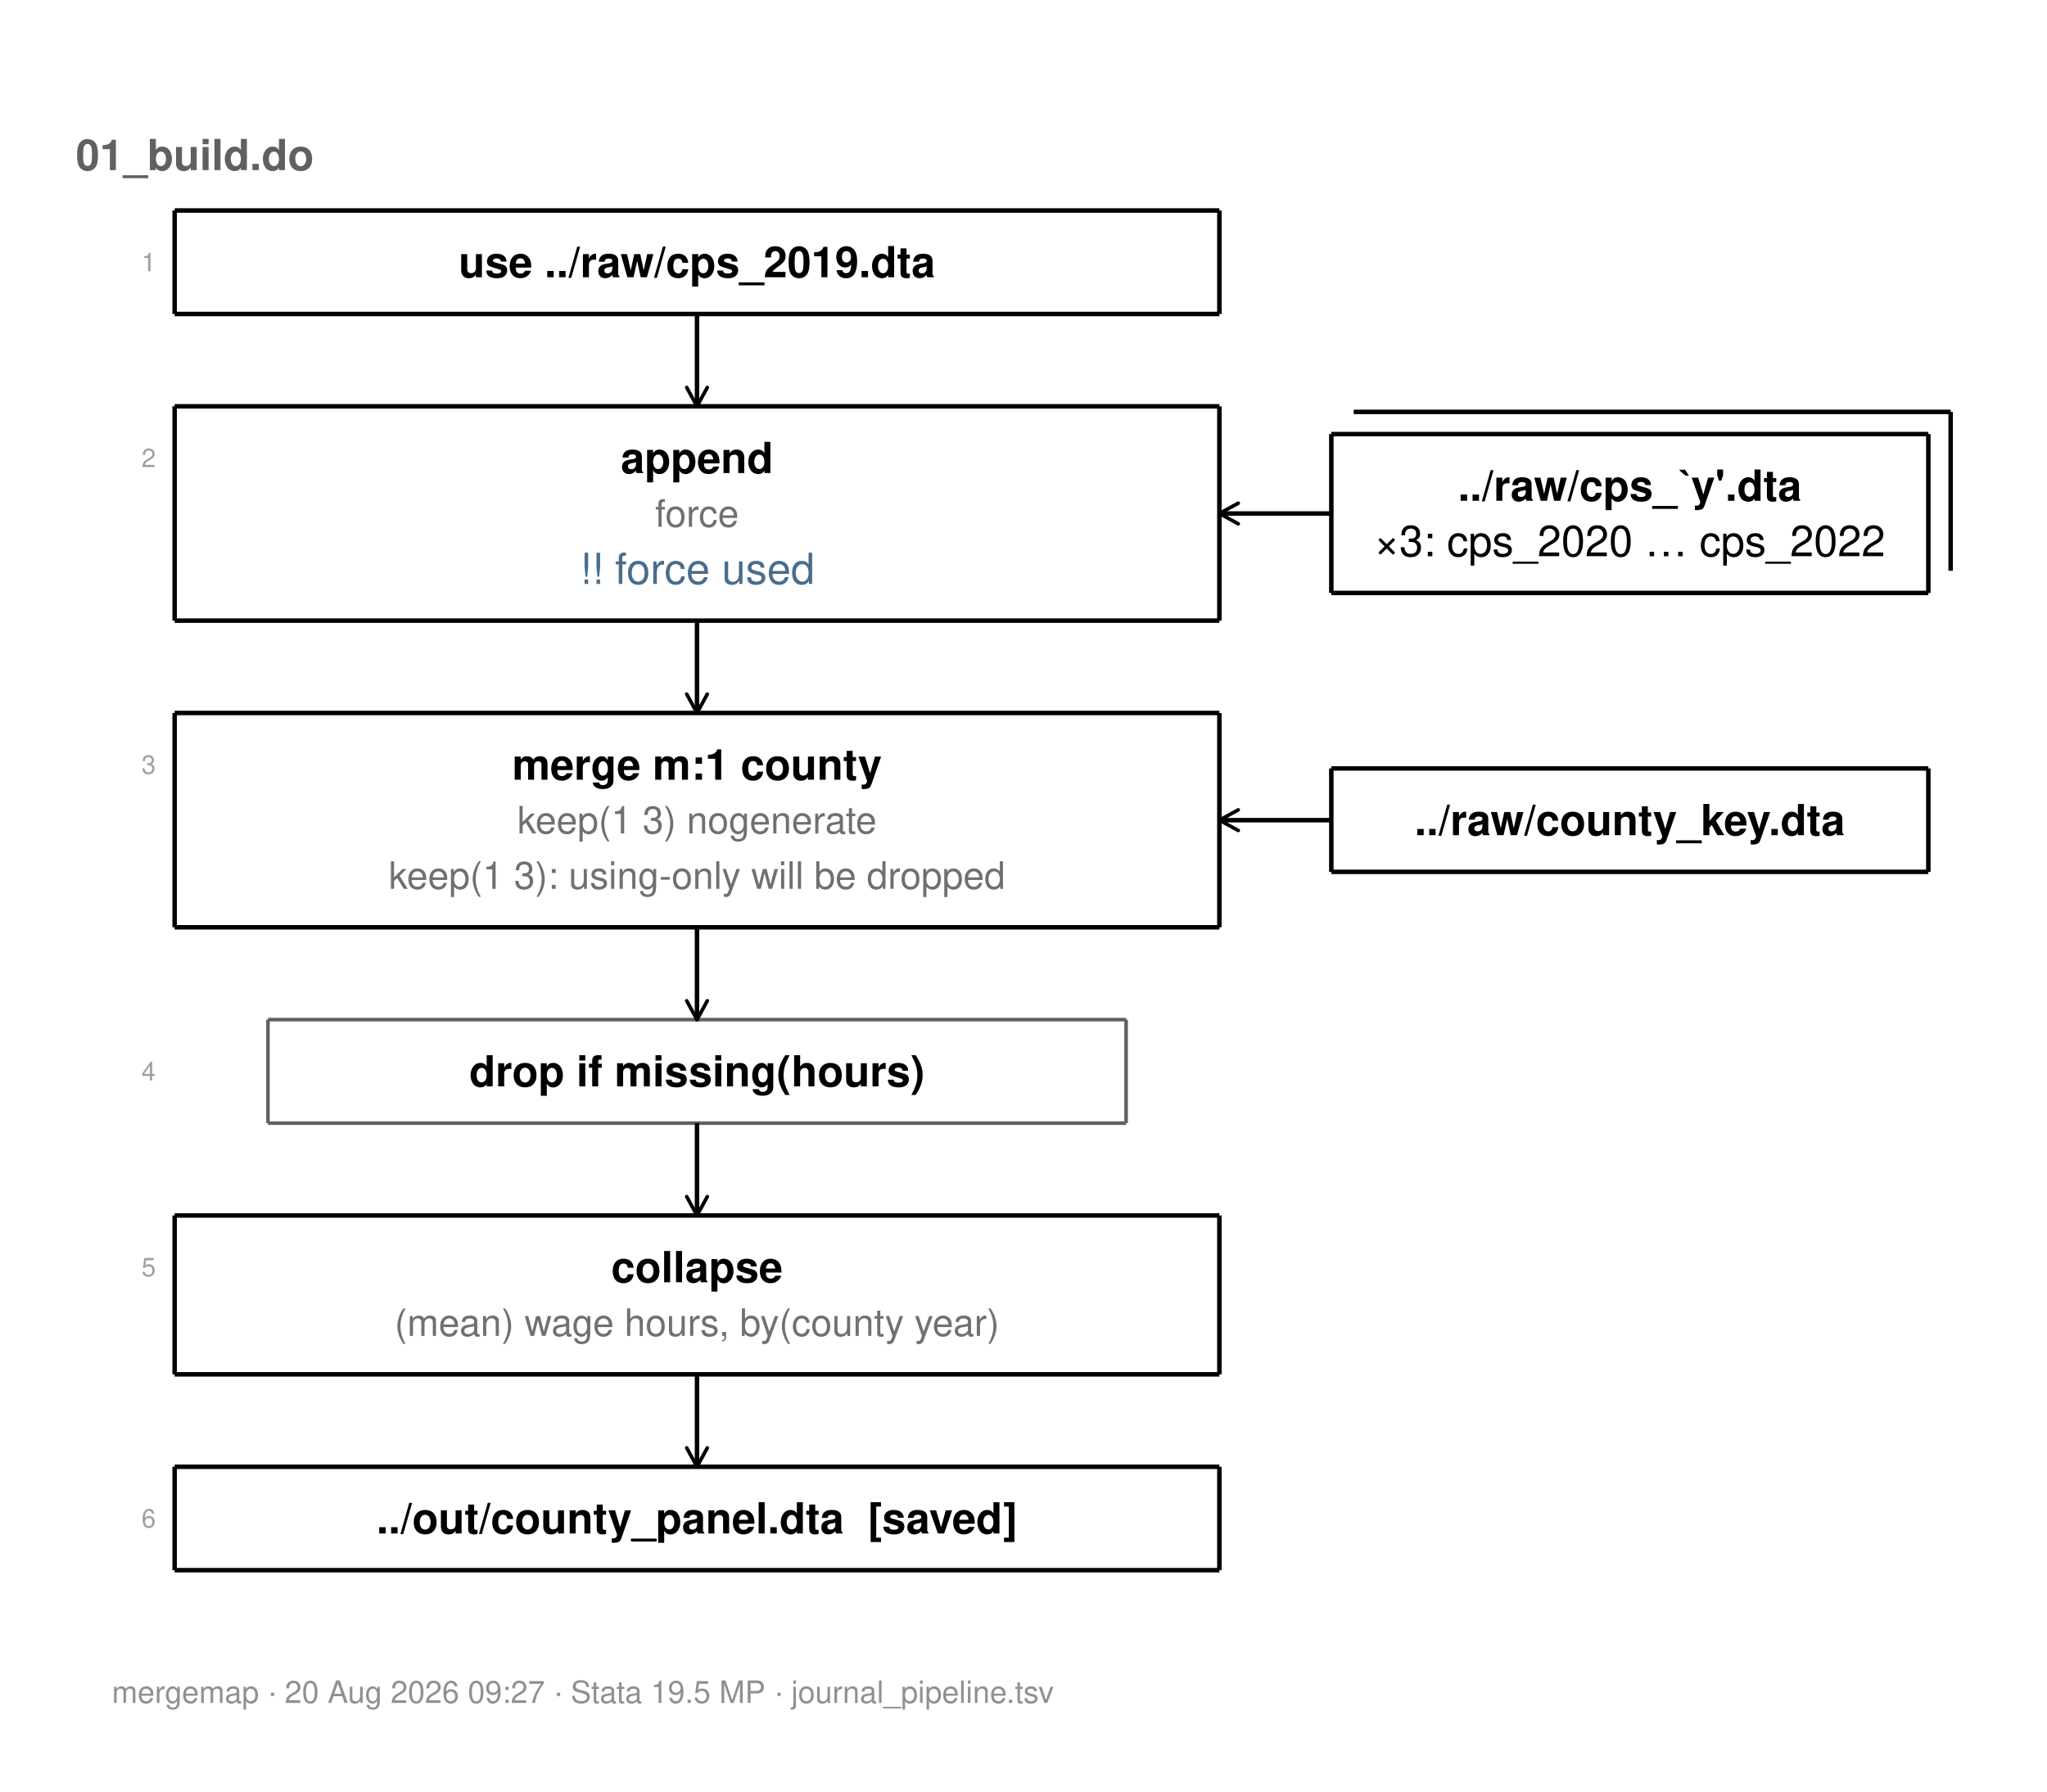
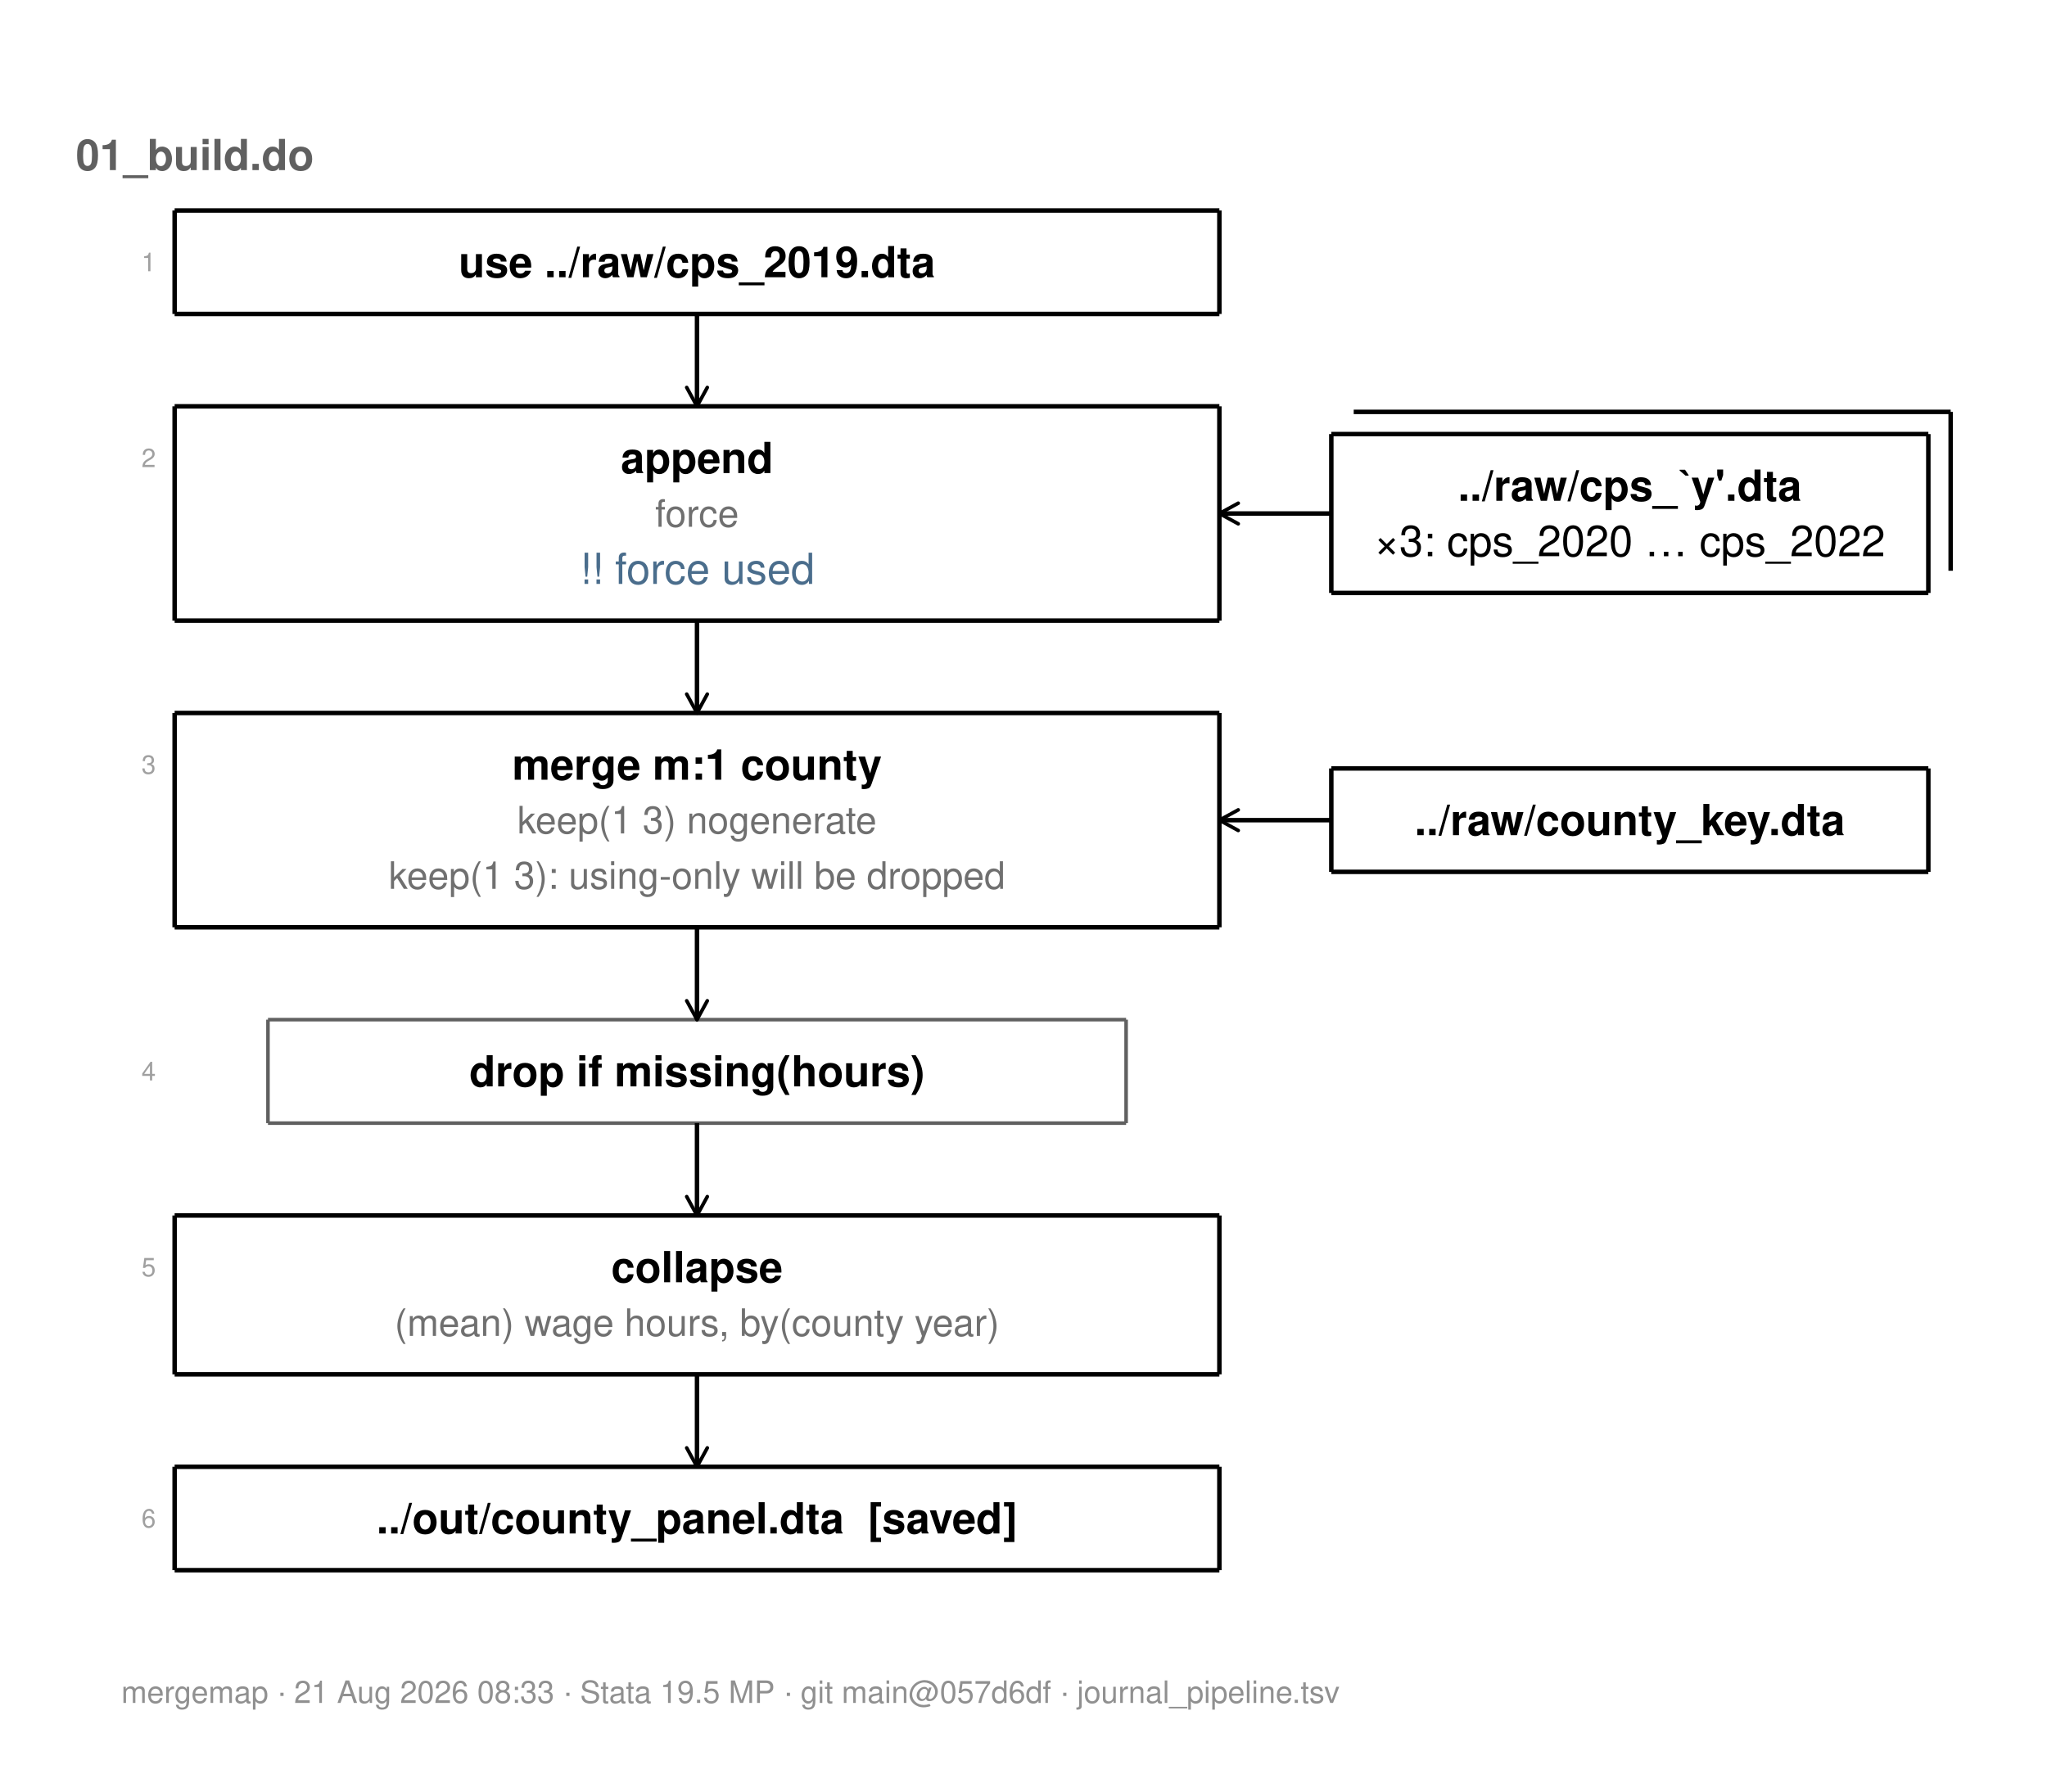
<svg xmlns="http://www.w3.org/2000/svg" version="1.1" width="20.000in" height="17.510in" viewBox="0 0 14400 12607">
  <rect x="0" y="0" width="14400" height="12607" style="fill:#FFFFFF;stroke:none" />
  <rect x="0.00" y="0.00" width="14400.00" height="12607.00" style="fill:#FFFFFF" />
  <rect x="12.61" y="12.61" width="14374.79" height="12581.79" style="fill:none;stroke:#FFFFFF;stroke-width:25.21" />
  <line x1="1228.50" y1="1480.93" x2="8577.90" y2="1480.93" style="stroke:#000000;stroke-width:31.52" />
  <line x1="1228.50" y1="2209.01" x2="8577.90" y2="2209.01" style="stroke:#000000;stroke-width:31.52" />
  <line x1="1228.50" y1="1480.93" x2="1228.50" y2="2209.01" style="stroke:#000000;stroke-width:31.52" />
  <line x1="8577.90" y1="1480.93" x2="8577.90" y2="2209.01" style="stroke:#000000;stroke-width:31.52" />
  <line x1="1228.50" y1="2858.80" x2="8577.90" y2="2858.80" style="stroke:#000000;stroke-width:31.52" />
  <line x1="1228.50" y1="4366.73" x2="8577.90" y2="4366.73" style="stroke:#000000;stroke-width:31.52" />
  <line x1="1228.50" y1="2858.80" x2="1228.50" y2="4366.73" style="stroke:#000000;stroke-width:31.52" />
  <line x1="8577.90" y1="2858.80" x2="8577.90" y2="4366.73" style="stroke:#000000;stroke-width:31.52" />
  <line x1="9365.40" y1="3054.10" x2="13565.25" y2="3054.10" style="stroke:#000000;stroke-width:31.52" />
  <line x1="9365.40" y1="4171.88" x2="13565.25" y2="4171.88" style="stroke:#000000;stroke-width:31.52" />
  <line x1="9365.40" y1="3054.10" x2="9365.40" y2="4171.88" style="stroke:#000000;stroke-width:31.52" />
  <line x1="13565.25" y1="3054.10" x2="13565.25" y2="4171.88" style="stroke:#000000;stroke-width:31.52" />
  <line x1="9522.90" y1="2897.95" x2="13722.30" y2="2897.95" style="stroke:#000000;stroke-width:31.52" />
  <line x1="13722.30" y1="2897.95" x2="13722.30" y2="4015.74" style="stroke:#000000;stroke-width:31.52" />
  <line x1="1228.50" y1="5016.52" x2="8577.90" y2="5016.52" style="stroke:#000000;stroke-width:31.52" />
  <line x1="1228.50" y1="6524.45" x2="8577.90" y2="6524.45" style="stroke:#000000;stroke-width:31.52" />
  <line x1="1228.50" y1="5016.52" x2="1228.50" y2="6524.45" style="stroke:#000000;stroke-width:31.52" />
  <line x1="8577.90" y1="5016.52" x2="8577.90" y2="6524.45" style="stroke:#000000;stroke-width:31.52" />
  <line x1="9365.40" y1="5406.66" x2="13565.25" y2="5406.66" style="stroke:#000000;stroke-width:31.52" />
  <line x1="9365.40" y1="6134.30" x2="13565.25" y2="6134.30" style="stroke:#000000;stroke-width:31.52" />
  <line x1="9365.40" y1="5406.66" x2="9365.40" y2="6134.30" style="stroke:#000000;stroke-width:31.52" />
  <line x1="13565.25" y1="5406.66" x2="13565.25" y2="6134.30" style="stroke:#000000;stroke-width:31.52" />
  <line x1="1228.50" y1="8552.11" x2="8577.90" y2="8552.11" style="stroke:#000000;stroke-width:31.52" />
  <line x1="1228.50" y1="9669.90" x2="8577.90" y2="9669.90" style="stroke:#000000;stroke-width:31.52" />
  <line x1="1228.50" y1="8552.11" x2="1228.50" y2="9669.90" style="stroke:#000000;stroke-width:31.52" />
  <line x1="8577.90" y1="8552.11" x2="8577.90" y2="9669.90" style="stroke:#000000;stroke-width:31.52" />
  <line x1="1228.50" y1="10320.14" x2="8577.90" y2="10320.14" style="stroke:#000000;stroke-width:31.52" />
  <line x1="1228.50" y1="11047.77" x2="8577.90" y2="11047.77" style="stroke:#000000;stroke-width:31.52" />
  <line x1="1228.50" y1="10320.14" x2="1228.50" y2="11047.77" style="stroke:#000000;stroke-width:31.52" />
  <line x1="8577.90" y1="10320.14" x2="8577.90" y2="11047.77" style="stroke:#000000;stroke-width:31.52" />
  <line x1="1885.05" y1="7174.24" x2="7921.80" y2="7174.24" style="stroke:#606060;stroke-width:25.21" />
  <line x1="1885.05" y1="7902.32" x2="7921.80" y2="7902.32" style="stroke:#606060;stroke-width:25.21" />
  <line x1="1885.05" y1="7174.24" x2="1885.05" y2="7902.32" style="stroke:#606060;stroke-width:25.21" />
  <line x1="7921.80" y1="7174.24" x2="7921.80" y2="7902.32" style="stroke:#606060;stroke-width:25.21" />
  <line x1="9365.40" y1="3612.99" x2="8577.90" y2="3612.99" style="stroke:#000000;stroke-width:31.52" />
  <line x1="4903.20" y1="2209.01" x2="4903.20" y2="2858.80" style="stroke:#000000;stroke-width:31.52" />
  <line x1="9365.40" y1="5770.71" x2="8577.90" y2="5770.71" style="stroke:#000000;stroke-width:31.52" />
  <line x1="4903.20" y1="4366.73" x2="4903.20" y2="5016.52" style="stroke:#000000;stroke-width:31.52" />
  <line x1="4903.20" y1="6524.45" x2="4903.20" y2="7174.24" style="stroke:#000000;stroke-width:31.52" />
  <line x1="4903.20" y1="7902.32" x2="4903.20" y2="8552.11" style="stroke:#000000;stroke-width:31.52" />
  <line x1="4903.20" y1="9669.90" x2="4903.20" y2="10320.14" style="stroke:#000000;stroke-width:31.52" />
  <line x1="8577.90" y1="3612.99" x2="8710.65" y2="3540.54" stroke-linecap="round" style="stroke:#000000;stroke-width:25.21" />
  <line x1="8577.90" y1="3612.99" x2="8710.65" y2="3685.44" stroke-linecap="round" style="stroke:#000000;stroke-width:25.21" />
  <line x1="4903.20" y1="2858.80" x2="4830.75" y2="2726.06" stroke-linecap="round" style="stroke:#000000;stroke-width:25.21" />
  <line x1="4903.20" y1="2858.80" x2="4975.65" y2="2726.06" stroke-linecap="round" style="stroke:#000000;stroke-width:25.21" />
  <line x1="8577.90" y1="5770.71" x2="8710.65" y2="5698.26" stroke-linecap="round" style="stroke:#000000;stroke-width:25.21" />
  <line x1="8577.90" y1="5770.71" x2="8710.65" y2="5843.16" stroke-linecap="round" style="stroke:#000000;stroke-width:25.21" />
  <line x1="4903.20" y1="5016.52" x2="4830.75" y2="4883.77" stroke-linecap="round" style="stroke:#000000;stroke-width:25.21" />
  <line x1="4903.20" y1="5016.52" x2="4975.65" y2="4883.77" stroke-linecap="round" style="stroke:#000000;stroke-width:25.21" />
  <line x1="4903.20" y1="7174.24" x2="4830.75" y2="7041.49" stroke-linecap="round" style="stroke:#000000;stroke-width:25.21" />
  <line x1="4903.20" y1="7174.24" x2="4975.65" y2="7041.49" stroke-linecap="round" style="stroke:#000000;stroke-width:25.21" />
  <line x1="4903.20" y1="8552.11" x2="4830.75" y2="8419.37" stroke-linecap="round" style="stroke:#000000;stroke-width:25.21" />
  <line x1="4903.20" y1="8552.11" x2="4975.65" y2="8419.37" stroke-linecap="round" style="stroke:#000000;stroke-width:25.21" />
  <line x1="4903.20" y1="10320.14" x2="4830.75" y2="10187.39" stroke-linecap="round" style="stroke:#000000;stroke-width:25.21" />
  <line x1="4903.20" y1="10320.14" x2="4975.65" y2="10187.39" stroke-linecap="round" style="stroke:#000000;stroke-width:25.21" />
  <text x="1371.15" y="1196.87" style="font-family:'Helvetica';font-weight:bold;font-size:301.50px;fill:#606060" text-anchor="middle">01_build.do</text>
  <text x="4903.20" y="1950.61" style="font-family:'Helvetica';font-weight:bold;font-size:301.50px;fill:#000000" text-anchor="middle">use ../raw/cps_2019.dta</text>
  <text x="1045.80" y="1908.55" style="font-family:'Helvetica';font-size:181.35px;fill:#A0A0a0" text-anchor="middle">1</text>
  <text x="4903.20" y="3328.48" style="font-family:'Helvetica';font-weight:bold;font-size:301.50px;fill:#000000" text-anchor="middle">append</text>
  <text x="4903.20" y="3706.19" style="font-family:'Helvetica';font-size:265.95px;fill:#707070" text-anchor="middle">force</text>
  <text x="4903.20" y="4108.32" style="font-family:'Helvetica';font-size:301.50px;fill:#4A6D8c" text-anchor="middle">!! force used</text>
  <text x="1045.80" y="3286.43" style="font-family:'Helvetica';font-size:181.35px;fill:#A0A0a0" text-anchor="middle">2</text>
  <text x="11465.10" y="3523.33" style="font-family:'Helvetica';font-weight:bold;font-size:301.50px;fill:#000000" text-anchor="middle">../raw/cps_ˋy'.dta</text>
  <text x="11465.10" y="3913.48" style="font-family:'Helvetica';font-size:301.50px;fill:#000000" text-anchor="middle">×3: cps_2020 … cps_2022</text>
  <text x="4903.20" y="5486.20" style="font-family:'Helvetica';font-weight:bold;font-size:301.50px;fill:#000000" text-anchor="middle">merge m:1 county</text>
  <text x="4903.20" y="5863.90" style="font-family:'Helvetica';font-size:265.95px;fill:#707070" text-anchor="middle">keep(1 3) nogenerate</text>
  <text x="4903.20" y="6253.60" style="font-family:'Helvetica';font-size:265.95px;fill:#707070" text-anchor="middle">keep(1 3): using-only will be dropped</text>
  <text x="1045.80" y="5444.15" style="font-family:'Helvetica';font-size:181.35px;fill:#A0A0a0" text-anchor="middle">3</text>
  <text x="11465.10" y="5876.34" style="font-family:'Helvetica';font-weight:bold;font-size:301.50px;fill:#000000" text-anchor="middle">../raw/county_key.dta</text>
  <text x="4903.20" y="7643.92" style="font-family:'Helvetica';font-weight:bold;font-size:301.50px;fill:#000000" text-anchor="middle">drop if missing(hours)</text>
  <text x="1045.80" y="7601.86" style="font-family:'Helvetica';font-size:181.35px;fill:#A0A0a0" text-anchor="middle">4</text>
  <text x="4903.20" y="9021.79" style="font-family:'Helvetica';font-weight:bold;font-size:301.50px;fill:#000000" text-anchor="middle">collapse</text>
  <text x="4903.20" y="9399.50" style="font-family:'Helvetica';font-size:265.95px;fill:#707070" text-anchor="middle">(mean) wage hours, by(county year)</text>
  <text x="1045.80" y="8979.74" style="font-family:'Helvetica';font-size:181.35px;fill:#A0A0a0" text-anchor="middle">5</text>
  <text x="4903.20" y="10789.37" style="font-family:'Helvetica';font-weight:bold;font-size:301.50px;fill:#000000" text-anchor="middle">../out/county_panel.dta  [saved]</text>
  <text x="1045.80" y="10747.31" style="font-family:'Helvetica';font-size:181.35px;fill:#A0A0a0" text-anchor="middle">6</text>
-   <text x="4100.40" y="11981.94" style="font-family:'Helvetica';font-size:216.90px;fill:#909090" text-anchor="middle">mergemap · 20 Aug 2026 09:27 · Stata 19.5 MP · journal_pipeline.tsv</text>
+   <text x="5138.55" y="11981.94" style="font-family:'Helvetica';font-size:216.90px;fill:#909090" text-anchor="middle">mergemap · 21 Aug 2026 08:33 · Stata 19.5 MP · git main@057d6df · journal_pipeline.tsv</text>
</svg>
